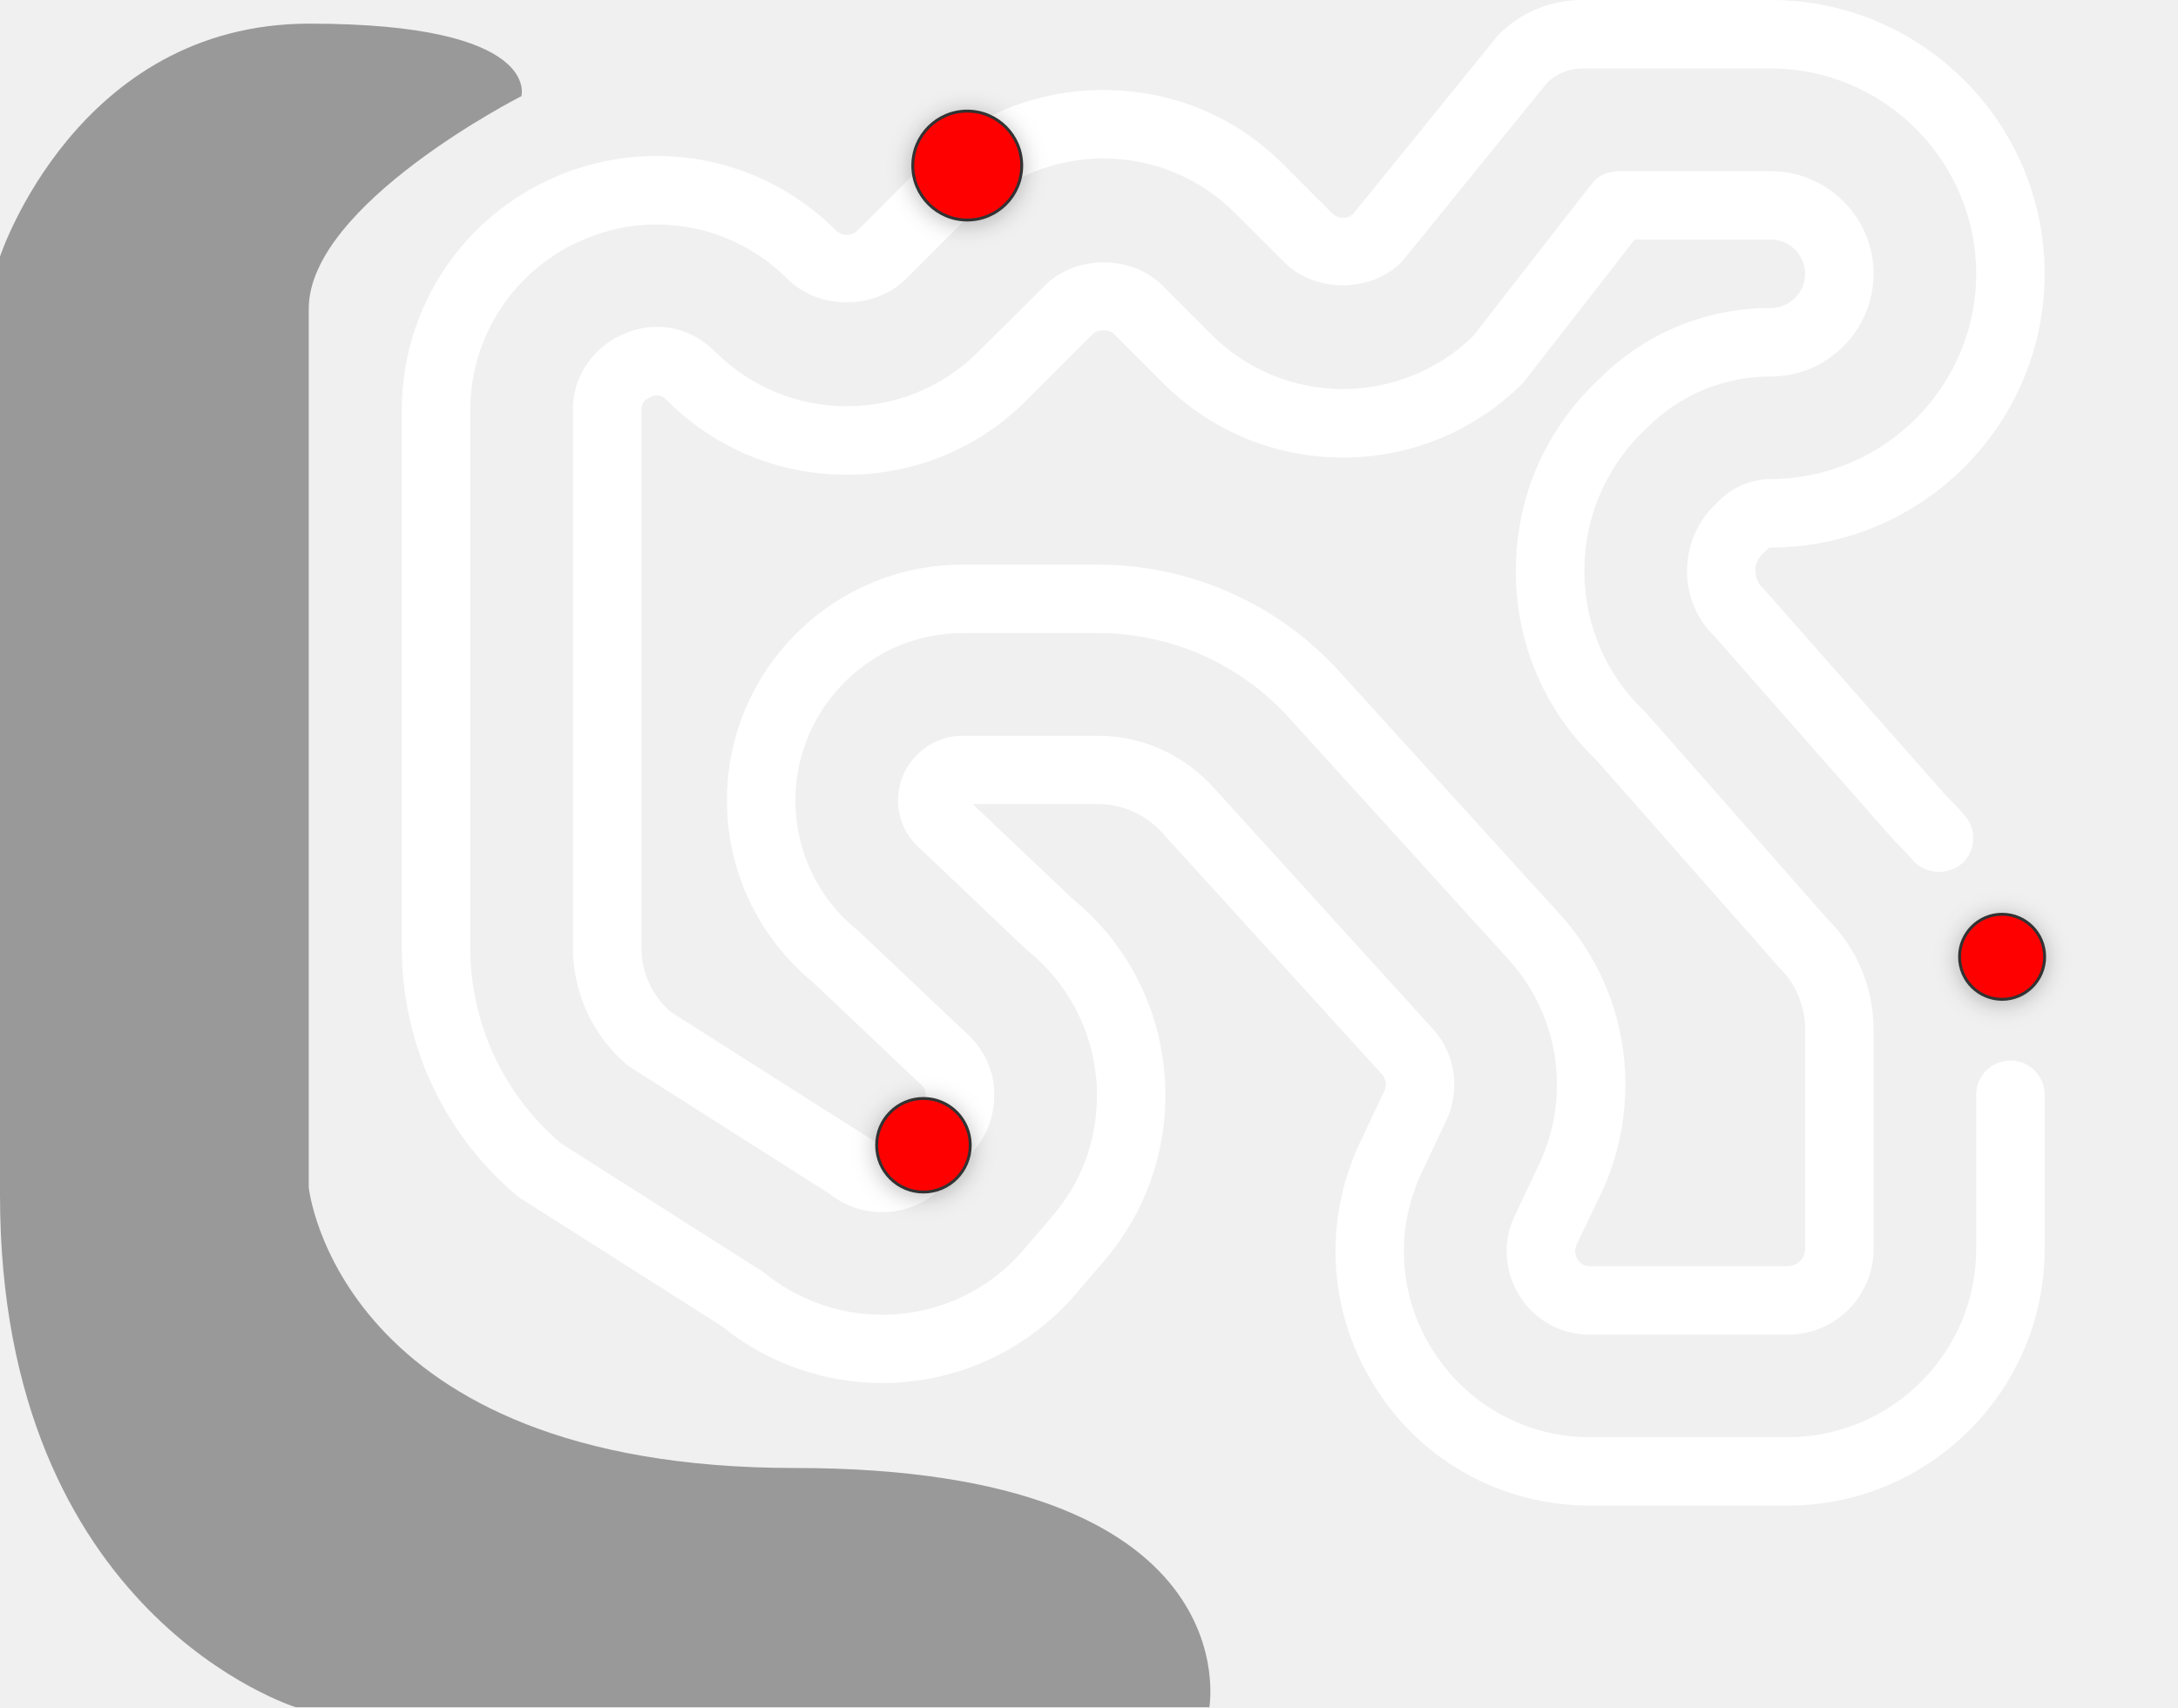
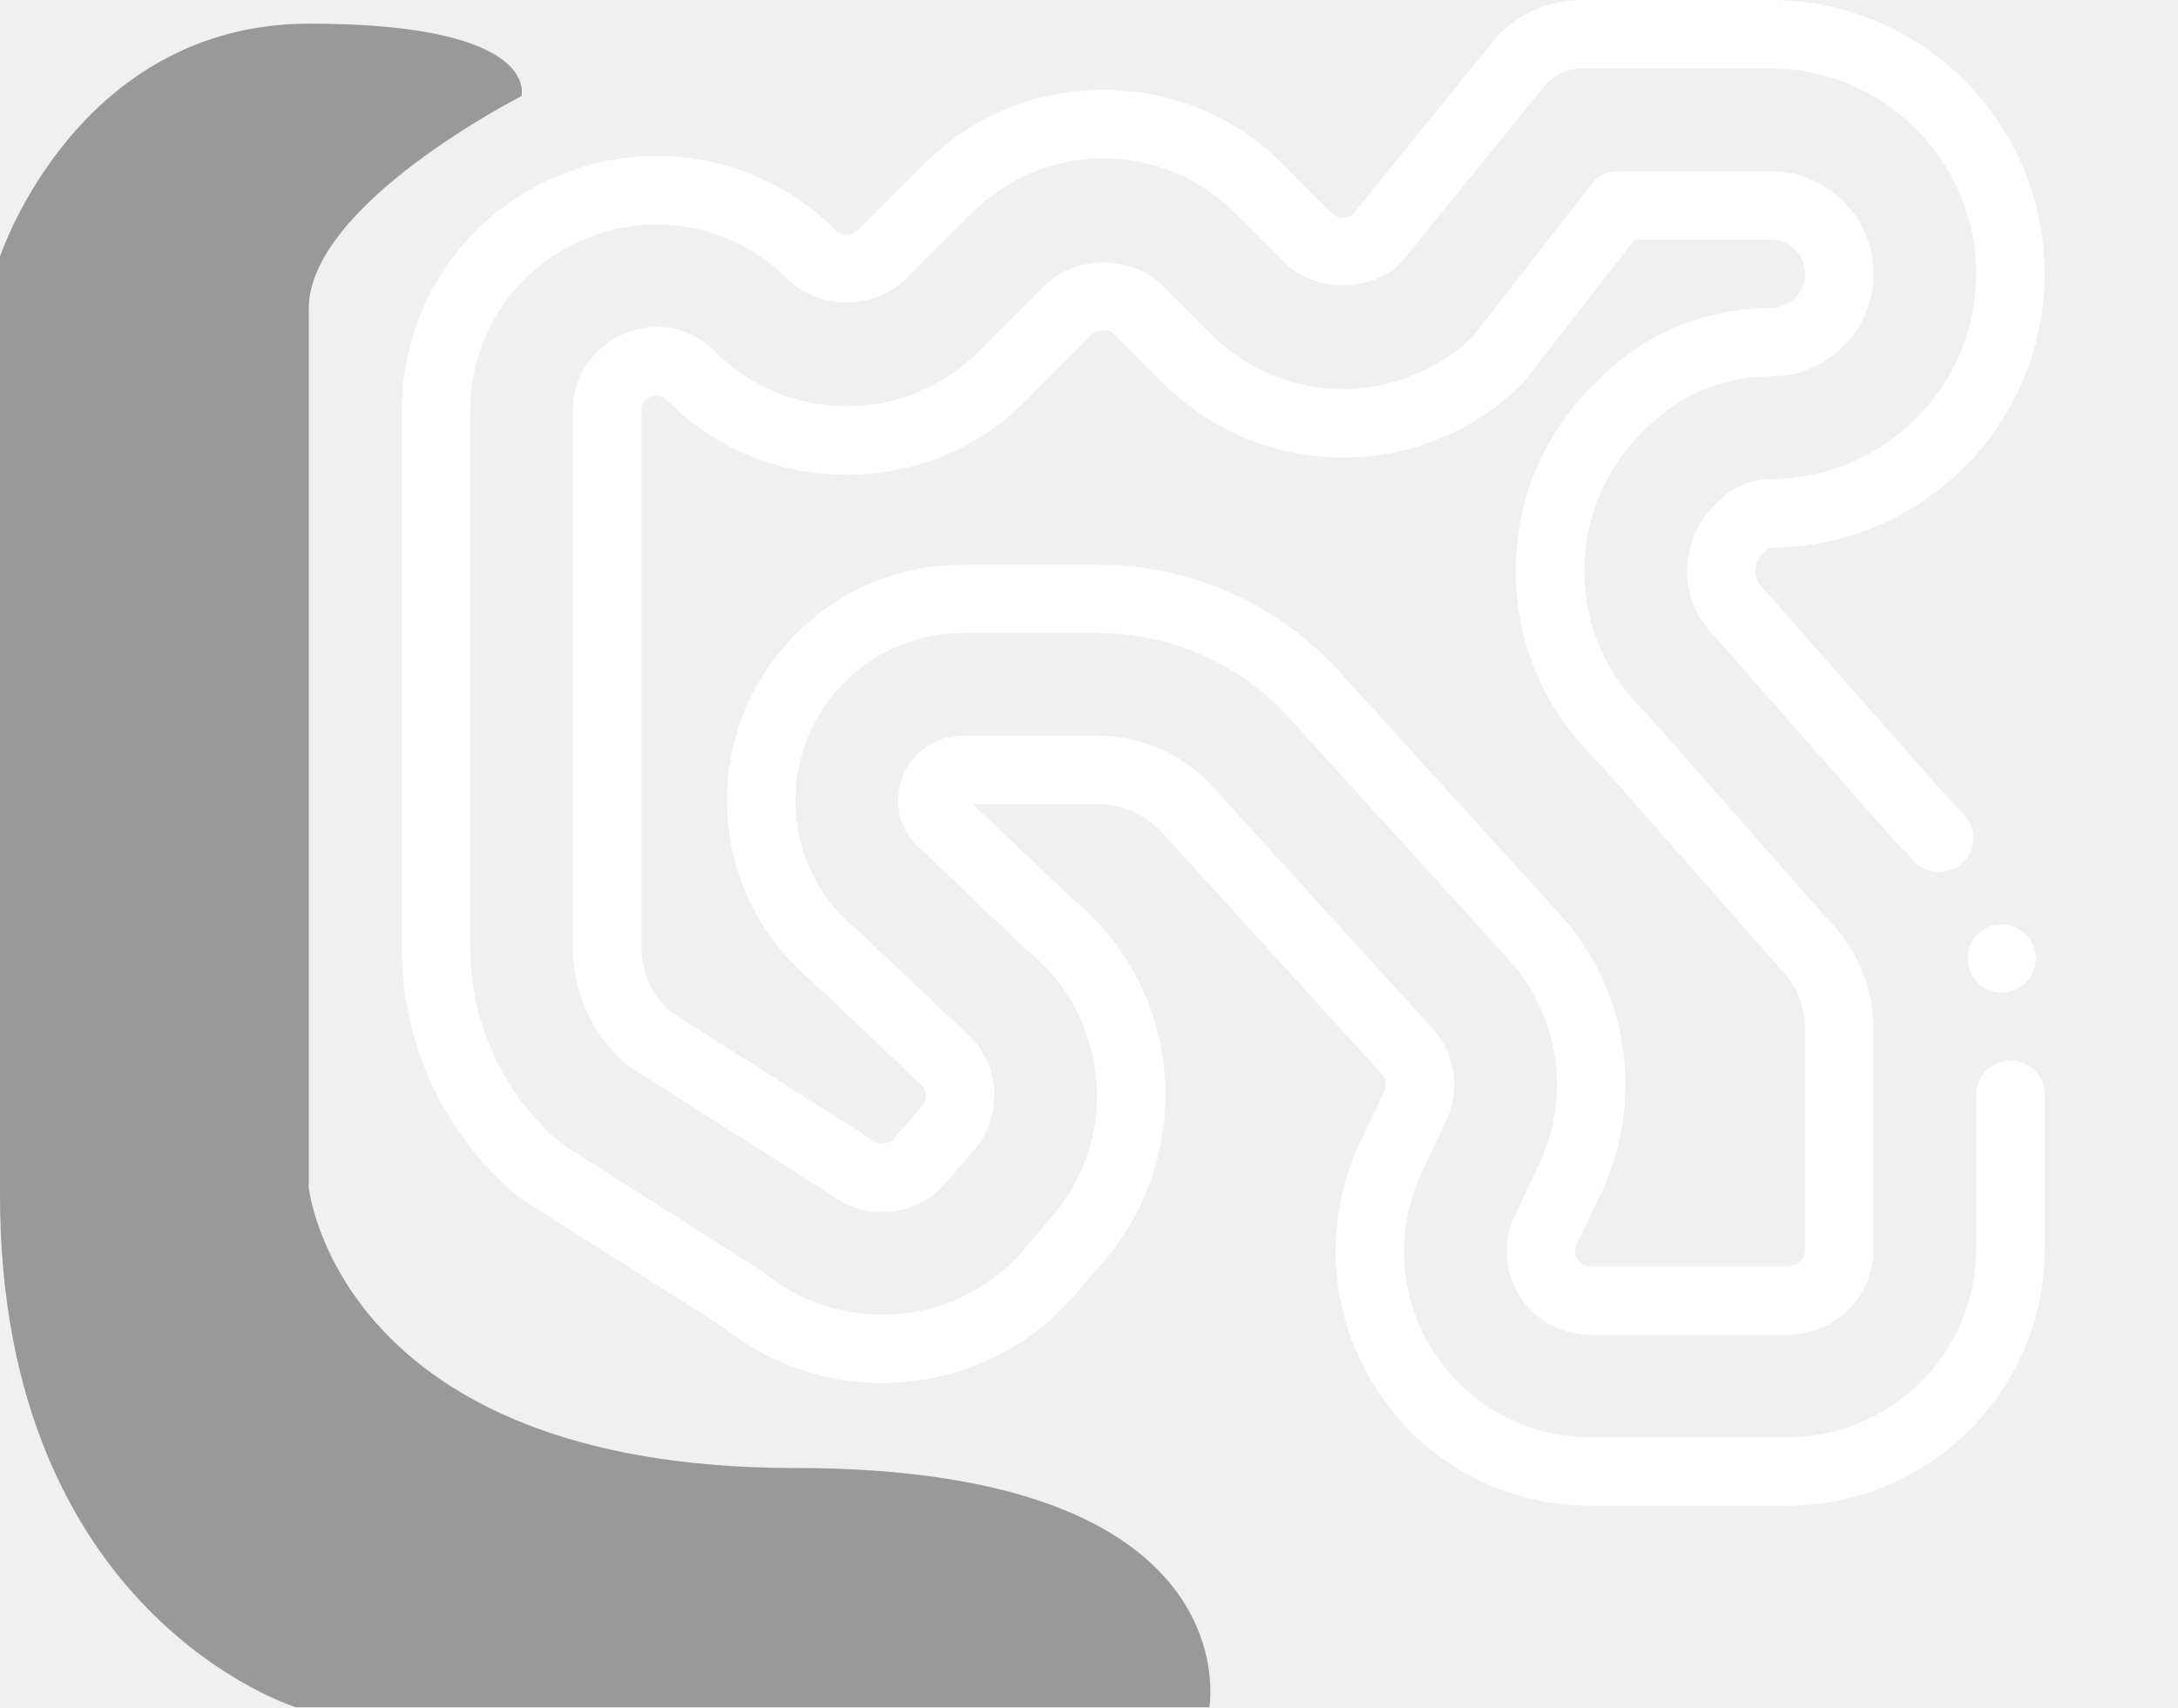
<svg xmlns="http://www.w3.org/2000/svg" width="100%" height="100%" viewBox="0 0 542.4 425.273" version="1.1" id="svg5" xml:space="preserve">
  <defs id="defs2" />
  <g id="layer1" transform="translate(171.3218,102.72)">
    <g id="g78" transform="matrix(0.3635276,0,0,0.3635276,-454.0372,-74.95762)" style="fill:none">
      <g id="base-map" style="fill:none">
        <path d="m 600.75,448.85 c 1.18,4.488 -1.613,9.062 -6.102,10.242 -0.172,0.039 -0.348,0.031 -0.523,0.066 -0.535,0.098 -1.082,0.191 -1.594,0.191 -3.809,0 -7.195,-2.621 -8.125,-6.434 -1.145,-4.328 1.43,-8.777 5.637,-10.082 0.156,-0.047 0.297,-0.125 0.465,-0.16 4.481,-1.098 9.133,1.691 10.242,6.176 z m -6.016,27.27 c -4.656,0 -8.383,3.723 -8.465,8.293 v 0.172 38.184 c 0,25.66 -20.914,46.488 -46.566,46.566 h -48.941 c -15.836,0 -30.395,-8.047 -38.863,-21.422 -4.742,-7.367 -7.195,-15.914 -7.195,-24.555 0,-6.856 1.527,-13.461 4.488,-19.719 l 6.012,-12.699 c 1.27,-2.711 1.949,-5.844 1.949,-8.898 0,-5.078 -1.863,-9.984 -5.336,-13.801 l -54.531,-60.027 c -7.281,-7.875 -17.523,-12.445 -28.191,-12.445 h -33.609 c -8.723,0 -15.914,7.195 -15.914,16 0,4.656 2.031,9.062 5.582,12.02 l 26.082,24.812 0.508,0.422 c 9.738,7.875 15.664,19.133 16.852,31.578 0.168,1.438 0.168,2.875 0.168,4.231 0,11.094 -3.809,21.422 -11.094,29.891 l -7.113,8.297 c -8.637,10.156 -21.418,16 -34.965,16 -10.758,0 -21.164,-3.809 -29.379,-10.578 l -50.043,-31.832 c -14.227,-12.117 -22.434,-29.727 -22.434,-48.438 v -132.84 c 0,-18.633 11.176,-35.398 28.449,-42.512 5.672,-2.363 11.598,-3.559 17.609,-3.559 12.277,0 23.797,4.832 32.512,13.551 7.617,7.613 21.422,7.613 29.125,0 l 16.426,-16.43 c 8.637,-8.637 20.238,-13.461 32.516,-13.461 12.273,0 23.875,4.828 32.512,13.461 l 12.188,12.195 c 7.621,7.613 21.426,7.699 29.125,-0.09 l 35.98,-44.359 c 2.453,-2.289 5.5,-3.473 8.723,-3.473 h 46.566 c 27.938,0 50.801,22.863 50.801,50.801 0,27.941 -22.863,50.719 -50.891,50.801 -4.656,0 -9.227,1.945 -12.617,5.25 l -1.355,1.355 c -4.316,4.231 -6.691,10.152 -6.691,16.254 0.086,6.09 2.453,11.766 6.691,15.914 l 44.703,50.801 0.508,0.504 c 1.438,1.359 2.797,2.797 4.066,4.316 2.852,3.266 8.125,3.668 11.539,1.125 0.133,-0.098 0.277,-0.168 0.402,-0.273 1.699,-1.531 2.797,-3.559 2.875,-5.844 0.172,-2.281 -0.508,-4.398 -2.031,-6.098 -1.523,-1.859 -3.215,-3.559 -4.914,-5.25 l -44.621,-50.629 -0.508,-0.516 c -1.188,-1.184 -1.691,-2.539 -1.777,-4.152 0,-1.684 0.508,-2.957 1.699,-4.141 l 1.352,-1.355 c 0.258,-0.258 0.422,-0.336 0.766,-0.336 37.336,0 67.73,-30.395 67.73,-67.738 0,-37.336 -30.398,-67.73 -67.73,-67.73 h -46.566 c -7.961,0 -15.324,3.043 -20.914,8.723 l -35.895,44.273 c -1.445,1.273 -3.641,1.184 -5.082,-0.168 l -12.105,-12.113 c -11.848,-11.941 -27.684,-18.453 -44.531,-18.453 -16.852,0 -32.688,6.516 -44.535,18.453 l -16.34,16.344 c -1.445,1.438 -3.812,1.438 -5.25,0 -11.855,-11.855 -27.605,-18.465 -44.449,-18.465 -8.297,0 -16.426,1.613 -24.129,4.832 -23.625,9.738 -38.863,32.59 -38.863,58.168 v 132.84 c 0,23.961 10.5,46.488 28.957,61.812 l 50.125,31.832 c 11.09,9.055 25.23,14.137 39.711,14.137 18.453,0 35.902,-8.047 47.836,-21.926 l 7.117,-8.305 c 9.82,-11.426 15.156,-25.988 15.156,-40.895 0,-2.023 -0.086,-3.894 -0.258,-5.754 -1.527,-16.934 -9.566,-32.172 -22.691,-42.93 l -24.723,-23.449 h 31.07 c 5.93,0 11.602,2.539 15.664,6.938 l 54.527,59.941 c 0.594,0.68 0.934,1.613 0.934,2.453 0,0.594 -0.086,1.098 -0.336,1.613 l -6.016,12.699 c -3.981,8.383 -6.098,17.781 -6.098,27.004 0,11.859 3.387,23.457 9.824,33.621 11.512,18.375 31.406,29.297 53.086,29.297 h 49.02 c 34.965,0 63.5,-28.531 63.5,-63.5 v -38.184 c -0.004,-4.637 -3.816,-8.438 -8.473,-8.438 z m -116.58,25.652 c 2.961,-6.262 4.402,-12.867 4.402,-19.73 0,-11.426 -4.231,-22.348 -11.941,-30.898 l -54.523,-60.031 c -12.02,-13.211 -29.121,-20.746 -46.992,-20.746 h -33.609 c -22.695,0 -41.316,18.633 -41.316,41.402 0,12.535 5.586,24.219 15.324,32.086 l 0.504,0.422 25.996,24.641 c 4.231,3.559 6.856,8.551 7.371,14.137 v 1.699 c 0,4.914 -1.699,9.738 -4.914,13.461 l -7.195,8.305 c -3.894,4.574 -9.566,7.109 -15.496,7.109 l -0.172,-0.422 v 0.422 c -4.656,0 -9.145,-1.523 -12.781,-4.41 l -49.957,-31.75 c -8.723,-7.273 -13.715,-17.941 -13.715,-29.297 l 0.004,-132.84 c -0.086,-11.855 9.059,-17.695 12.617,-18.969 2.543,-1.18 5.336,-1.777 8.219,-1.777 h 0.25 c 5.078,0 10.328,2.281 14.137,6.188 8.637,8.629 20.238,13.461 32.516,13.461 12.278,0 23.875,-4.832 32.512,-13.461 l 16.426,-16.344 c 7.617,-7.707 21.504,-7.707 29.121,-0.086 l 12.191,12.195 c 8.637,8.629 20.156,13.371 32.516,13.461 12.105,-0.09 23.625,-4.746 32.172,-13.129 l 29.211,-37.504 c 1.523,-2.117 4.066,-3.293 6.691,-3.293 h 37.762 c 13.965,0 25.398,11.426 25.398,25.398 0,13.965 -11.43,25.402 -25.398,25.402 -11.602,0 -22.441,4.488 -30.652,12.699 l -1.438,1.359 c -9.062,9.145 -14.055,21.246 -14.055,34.027 v 0.594 c 0.172,13.039 5.422,25.145 14.902,34.207 l 0.504,0.504 44.707,50.801 c 7.195,7.109 11.43,17.012 11.43,27.262 v 54.445 c 0,11.684 -9.48,21.172 -21.164,21.172 h -48.941 c -11.176,0 -16.512,-7.965 -17.441,-9.566 -2.117,-3.391 -3.219,-7.109 -3.219,-11.094 0,-2.957 0.68,-6.012 2.035,-8.805 z m -49.535,-122.02 54.527,60.035 c 10.586,11.594 16.344,26.586 16.344,42.246 0,9.402 -2.035,18.465 -6.012,27.016 l -6.098,12.699 c -0.25,0.762 -0.344,1.184 -0.344,1.523 0,0.762 0.422,1.699 0.594,2.035 l 0.086,0.082 c 0.508,0.68 1.27,1.613 2.969,1.613 h 49.02 c 2.289,0 4.231,-1.949 4.231,-4.231 l 0.008,-54.453 c 0,-5.754 -2.371,-11.348 -6.519,-15.32 l -0.508,-0.594 -44.621,-50.629 c -12.617,-12.102 -19.73,-28.449 -19.902,-45.973 v -0.258 -0.594 c 0,-17.438 6.769,-33.691 19.051,-45.969 l 1.441,-1.359 c 11.348,-11.426 26.414,-17.695 42.594,-17.695 4.656,0 8.465,-3.812 8.465,-8.469 0,-4.656 -3.809,-8.465 -8.465,-8.465 l -33.703,0.004 -27.605,35.473 c -11.855,11.855 -27.688,18.465 -44.535,18.465 -16.852,0 -32.684,-6.606 -44.535,-18.465 l -12.105,-12.105 c -1.27,-1.27 -4.152,-1.18 -5.25,0 l -16.34,16.34 c -11.855,11.934 -27.688,18.465 -44.449,18.465 l -0.168,-0.434 v 0.434 c -16.766,0 -32.598,-6.523 -44.449,-18.465 -1.098,-1.02 -1.523,-1.098 -2.195,-1.098 l -0.172,-0.082 c -0.594,0 -1.27,0.258 -1.355,0.258 l -0.25,0.168 c -0.086,0.082 -0.336,0.176 -0.508,0.258 -0.938,0.508 -1.777,1.02 -1.777,3.141 v 132.84 c 0,6.102 2.625,11.941 7.281,15.914 l 49.953,31.75 c 0.59,0.594 1.438,0.852 2.371,0.852 1.012,0 2.117,-0.422 2.793,-1.184 l 7.113,-8.305 c 0.59,-0.762 0.848,-1.523 0.848,-2.453 v -0.168 -0.172 c -0.09,-1.02 -0.508,-1.777 -1.359,-2.539 l -0.508,-0.422 -26.086,-24.738 c -13.461,-11.094 -21.25,-27.512 -21.25,-44.961 0,-32.172 26.164,-58.336 58.25,-58.336 h 33.609 c 22.609,0 44.285,9.57 59.523,26.324 z" id="path247" style="fill:#ffffff" transform="matrix(2.769349,0,0,2.769349,507.9158,-668.2197)" />
      </g>
      <g id="public-areas" style="fill:#ffffff">
        <path style="fill:#999999;stroke-width:0.728" d="m 1134.868,-10.473 c 0,0 -145.66,73.966 -145.66,145.66 0,71.694 0,602.095 0,602.095 0,0 19.868,192.251 332.989,192.251 313.121,0 283.965,163.947 283.965,163.947 H 980.383 c 0,0 -202.682,-62.468 -202.682,-351.056 0,-288.589 0,-642.987 0,-642.987 0,0 52.481,-159.606 212.003,-159.606 159.522,0 145.165,49.696 145.165,49.696 z" id="path527" transform="translate(-2.8081315e-5)" />
      </g>
-       <g id="map-popups" style="fill:none">
-         <g class="popup-group" id="g28" style="fill:none">
-           <circle id="trigger1" class="trigger-btn" cx="2149.246" cy="579.243" r="29.137" fill="#ff9800" stroke="#333333" stroke-width="2" style="fill:#ff0000" />
-           <g class="map-popup" id="popup1" style="fill:none">
-             <rect x="2109.246" y="509.243" width="160" height="60" rx="12" fill="#ffffff" stroke="#333333" stroke-width="0rem" id="rect23" style="fill:#ffffff" />
-             <text x="2119.246" y="544.243" id="text25" style="fill:#ffffff">Las Vegas Strip</text>
-           </g>
-         </g>
-         <g class="popup-group" id="g36" style="fill:none">
-           <circle id="trigger2" class="trigger-btn" cx="1410.31" cy="708.378" r="32.052" fill="#29b6f6" stroke="#333333" stroke-width="2" style="fill:#ff0000" />
-           <g class="map-popup" id="popup2" style="fill:#ffffff">
-             <rect x="1380.31" y="638.378" width="160" height="60" rx="12" fill="#ffffff" stroke="#333333" stroke-width="2" id="rect31" style="fill:#ffffff" />
-             <text x="1390.31" y="673.378" id="text33" style="fill:#ffffff">Downtown Vegas</text>
-           </g>
-         </g>
-         <g class="popup-group" id="g44" style="fill:none">
-           <circle id="trigger3" class="trigger-btn" fill="#e91e63" stroke="#333333" stroke-width="2" style="fill:#ff0000" r="37.307" cy="37.076" cx="1440.316" />
-           <g class="map-popup" id="popup3" style="fill:none">
-             <rect x="1400.316" y="-32.924" width="160" height="60" rx="12" fill="#ffffff" stroke="#333333" stroke-width="2" id="rect39" style="fill:#ffffff" />
-             <text x="1410.316" y="2.076" id="text41" style="fill:#ffffff">Arts District</text>
-           </g>
-         </g>
-       </g>
    </g>
  </g>
  <style id="style9">
+     /* These styles are now less relevant as popups are handled by React, but kept for reference */
    .popup-group .map-popup {
-       visibility: unset;
-       opacity: 0;
-       pointer-events: none;
-       transition: opacity 0.2s;
-     }
-     .popup-group:hover .map-popup,
-     .popup-group:focus-within .map-popup {
-       visibility: visible;
-       opacity: 1;
-       pointer-events: auto;
+       visibility: hidden;
    }
    .trigger-btn {
      cursor: pointer;
-       /* Confirmed: Removed transition property as nothing is transitioning on hover anymore */
-       /* transition: r 0.15s, filter 0.2s; */
      filter: drop-shadow(0 2px 8px #0004);
-     }
-     .trigger-btn:hover {
-       /* No changes here, as per previous fixes */
-     }
-     .map-popup rect {
-       filter: drop-shadow(0 2px 12px #0002);
-     }
-     .map-popup text {
-       font-family: sans-serif;
-       font-size: 18px;
-       fill: #1a1a1a;
-       pointer-events: none;
    }
  </style>
</svg>
